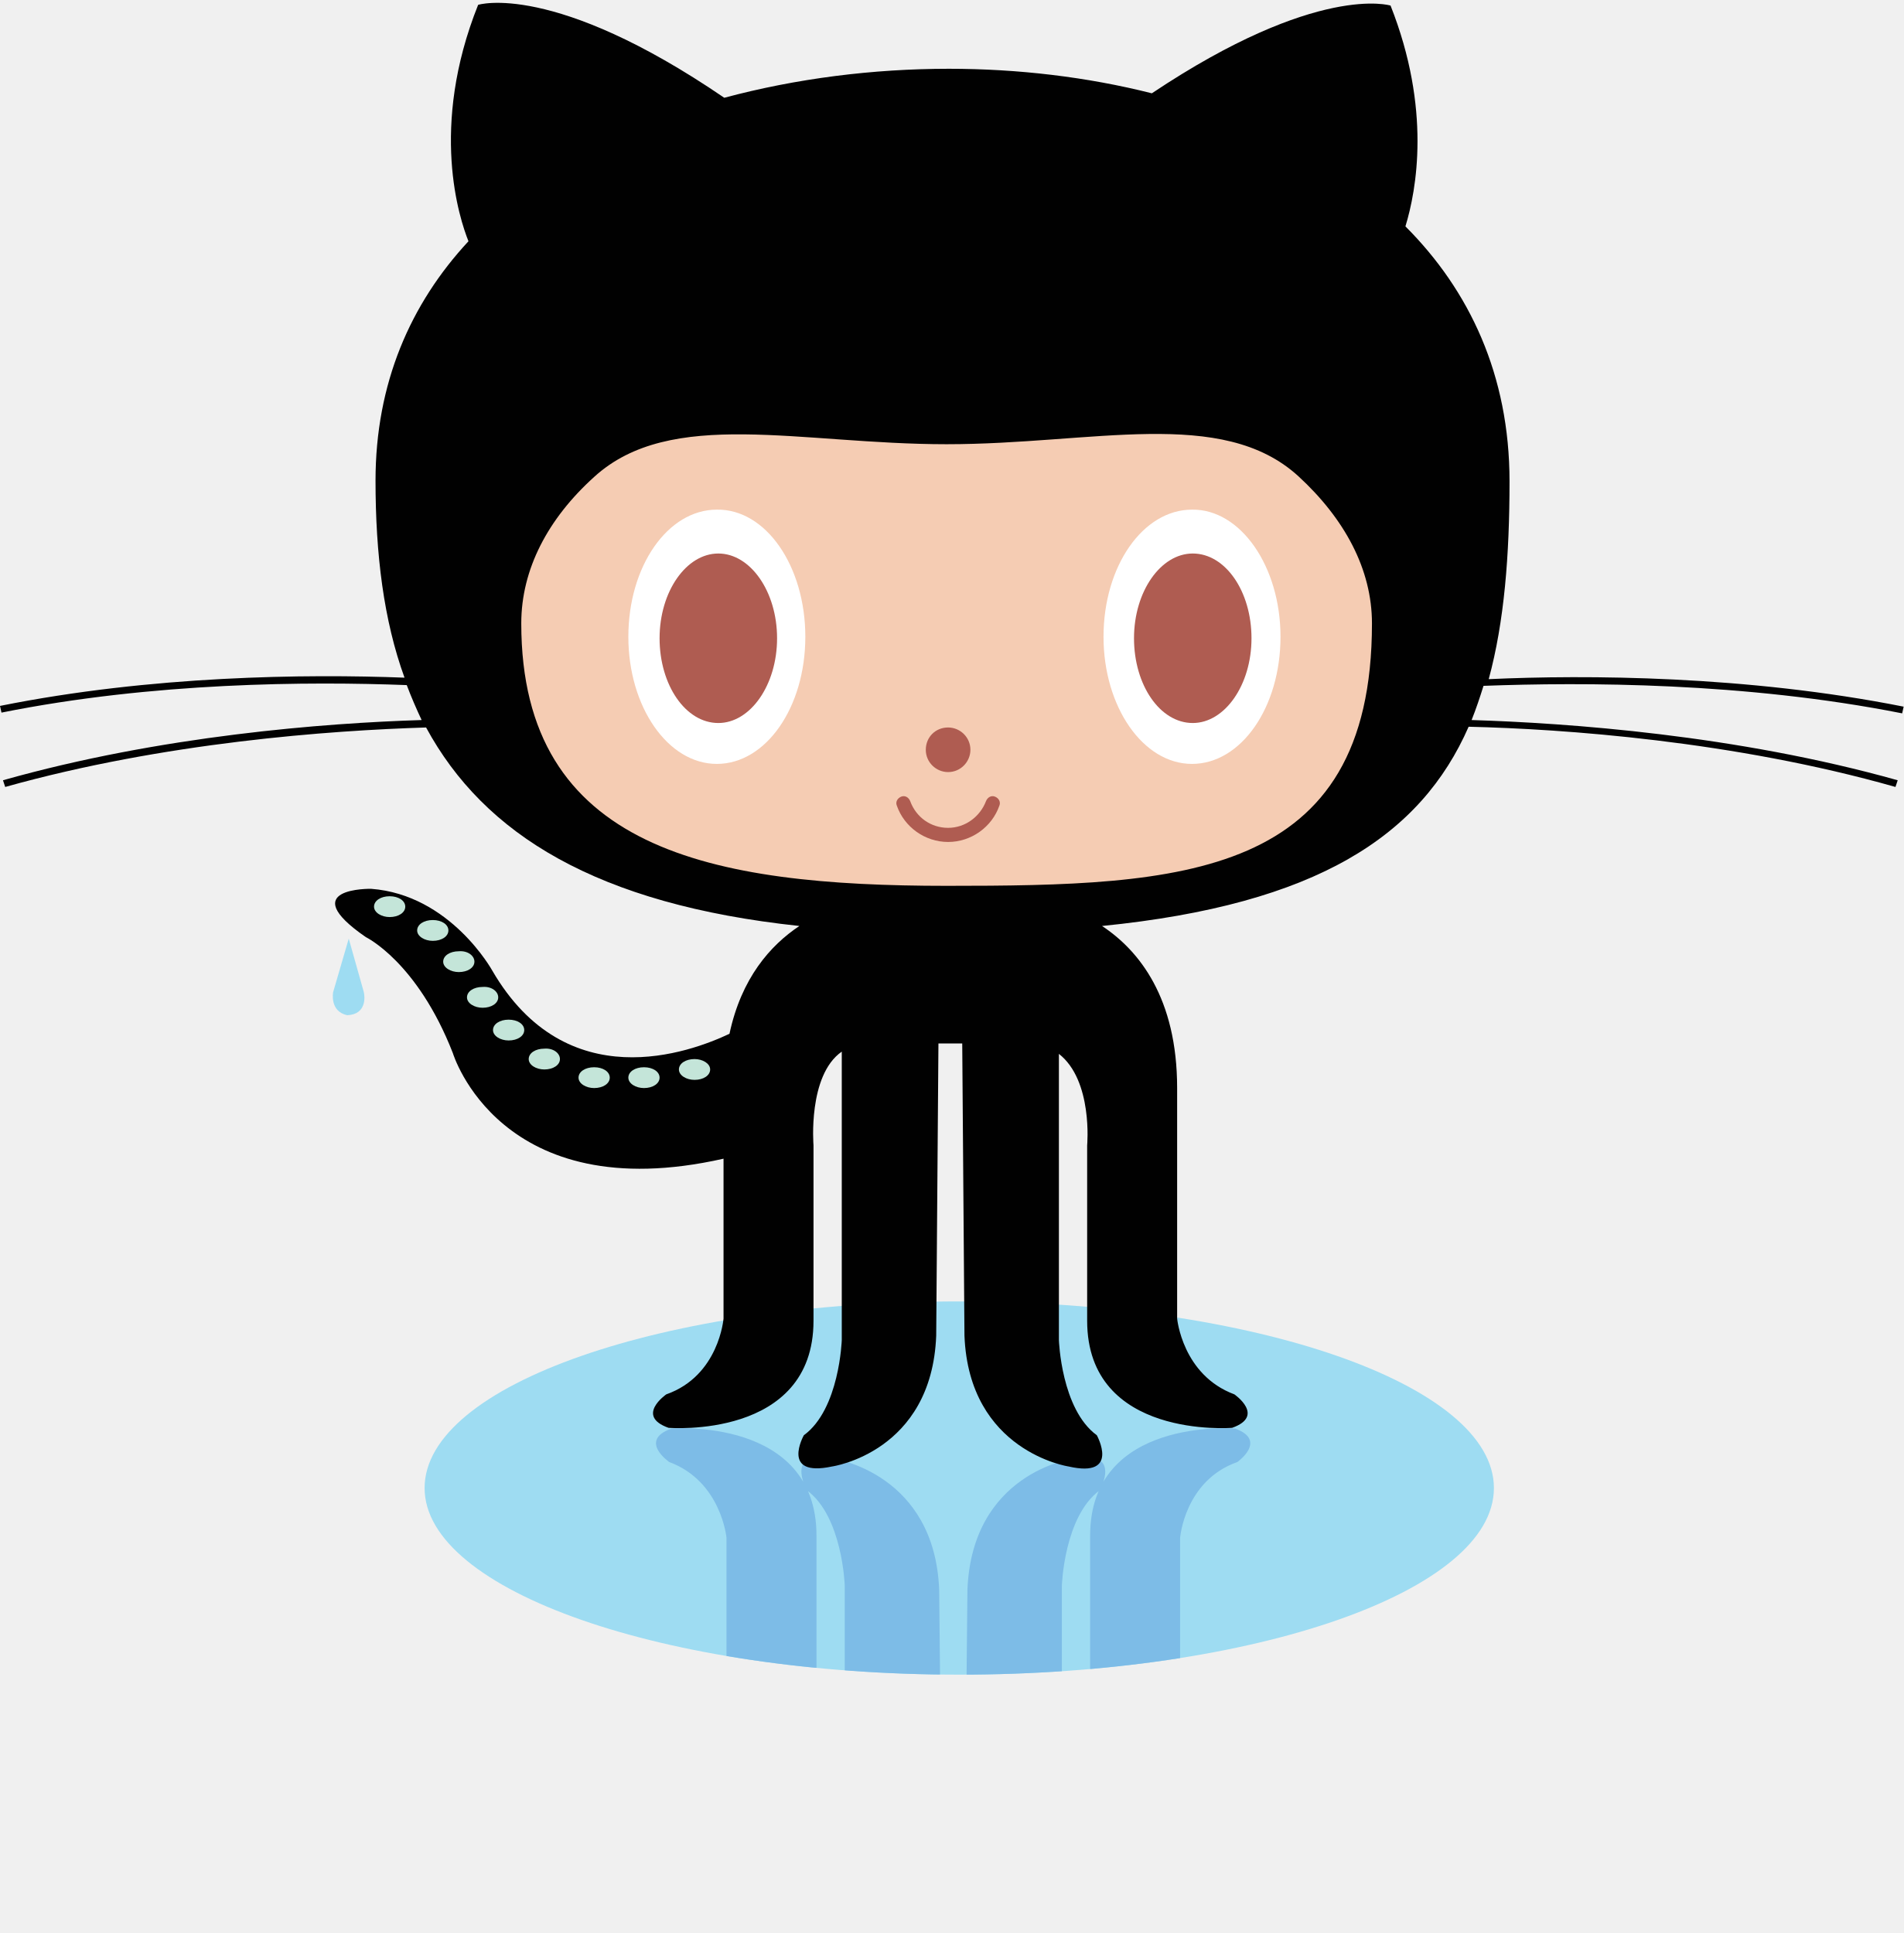
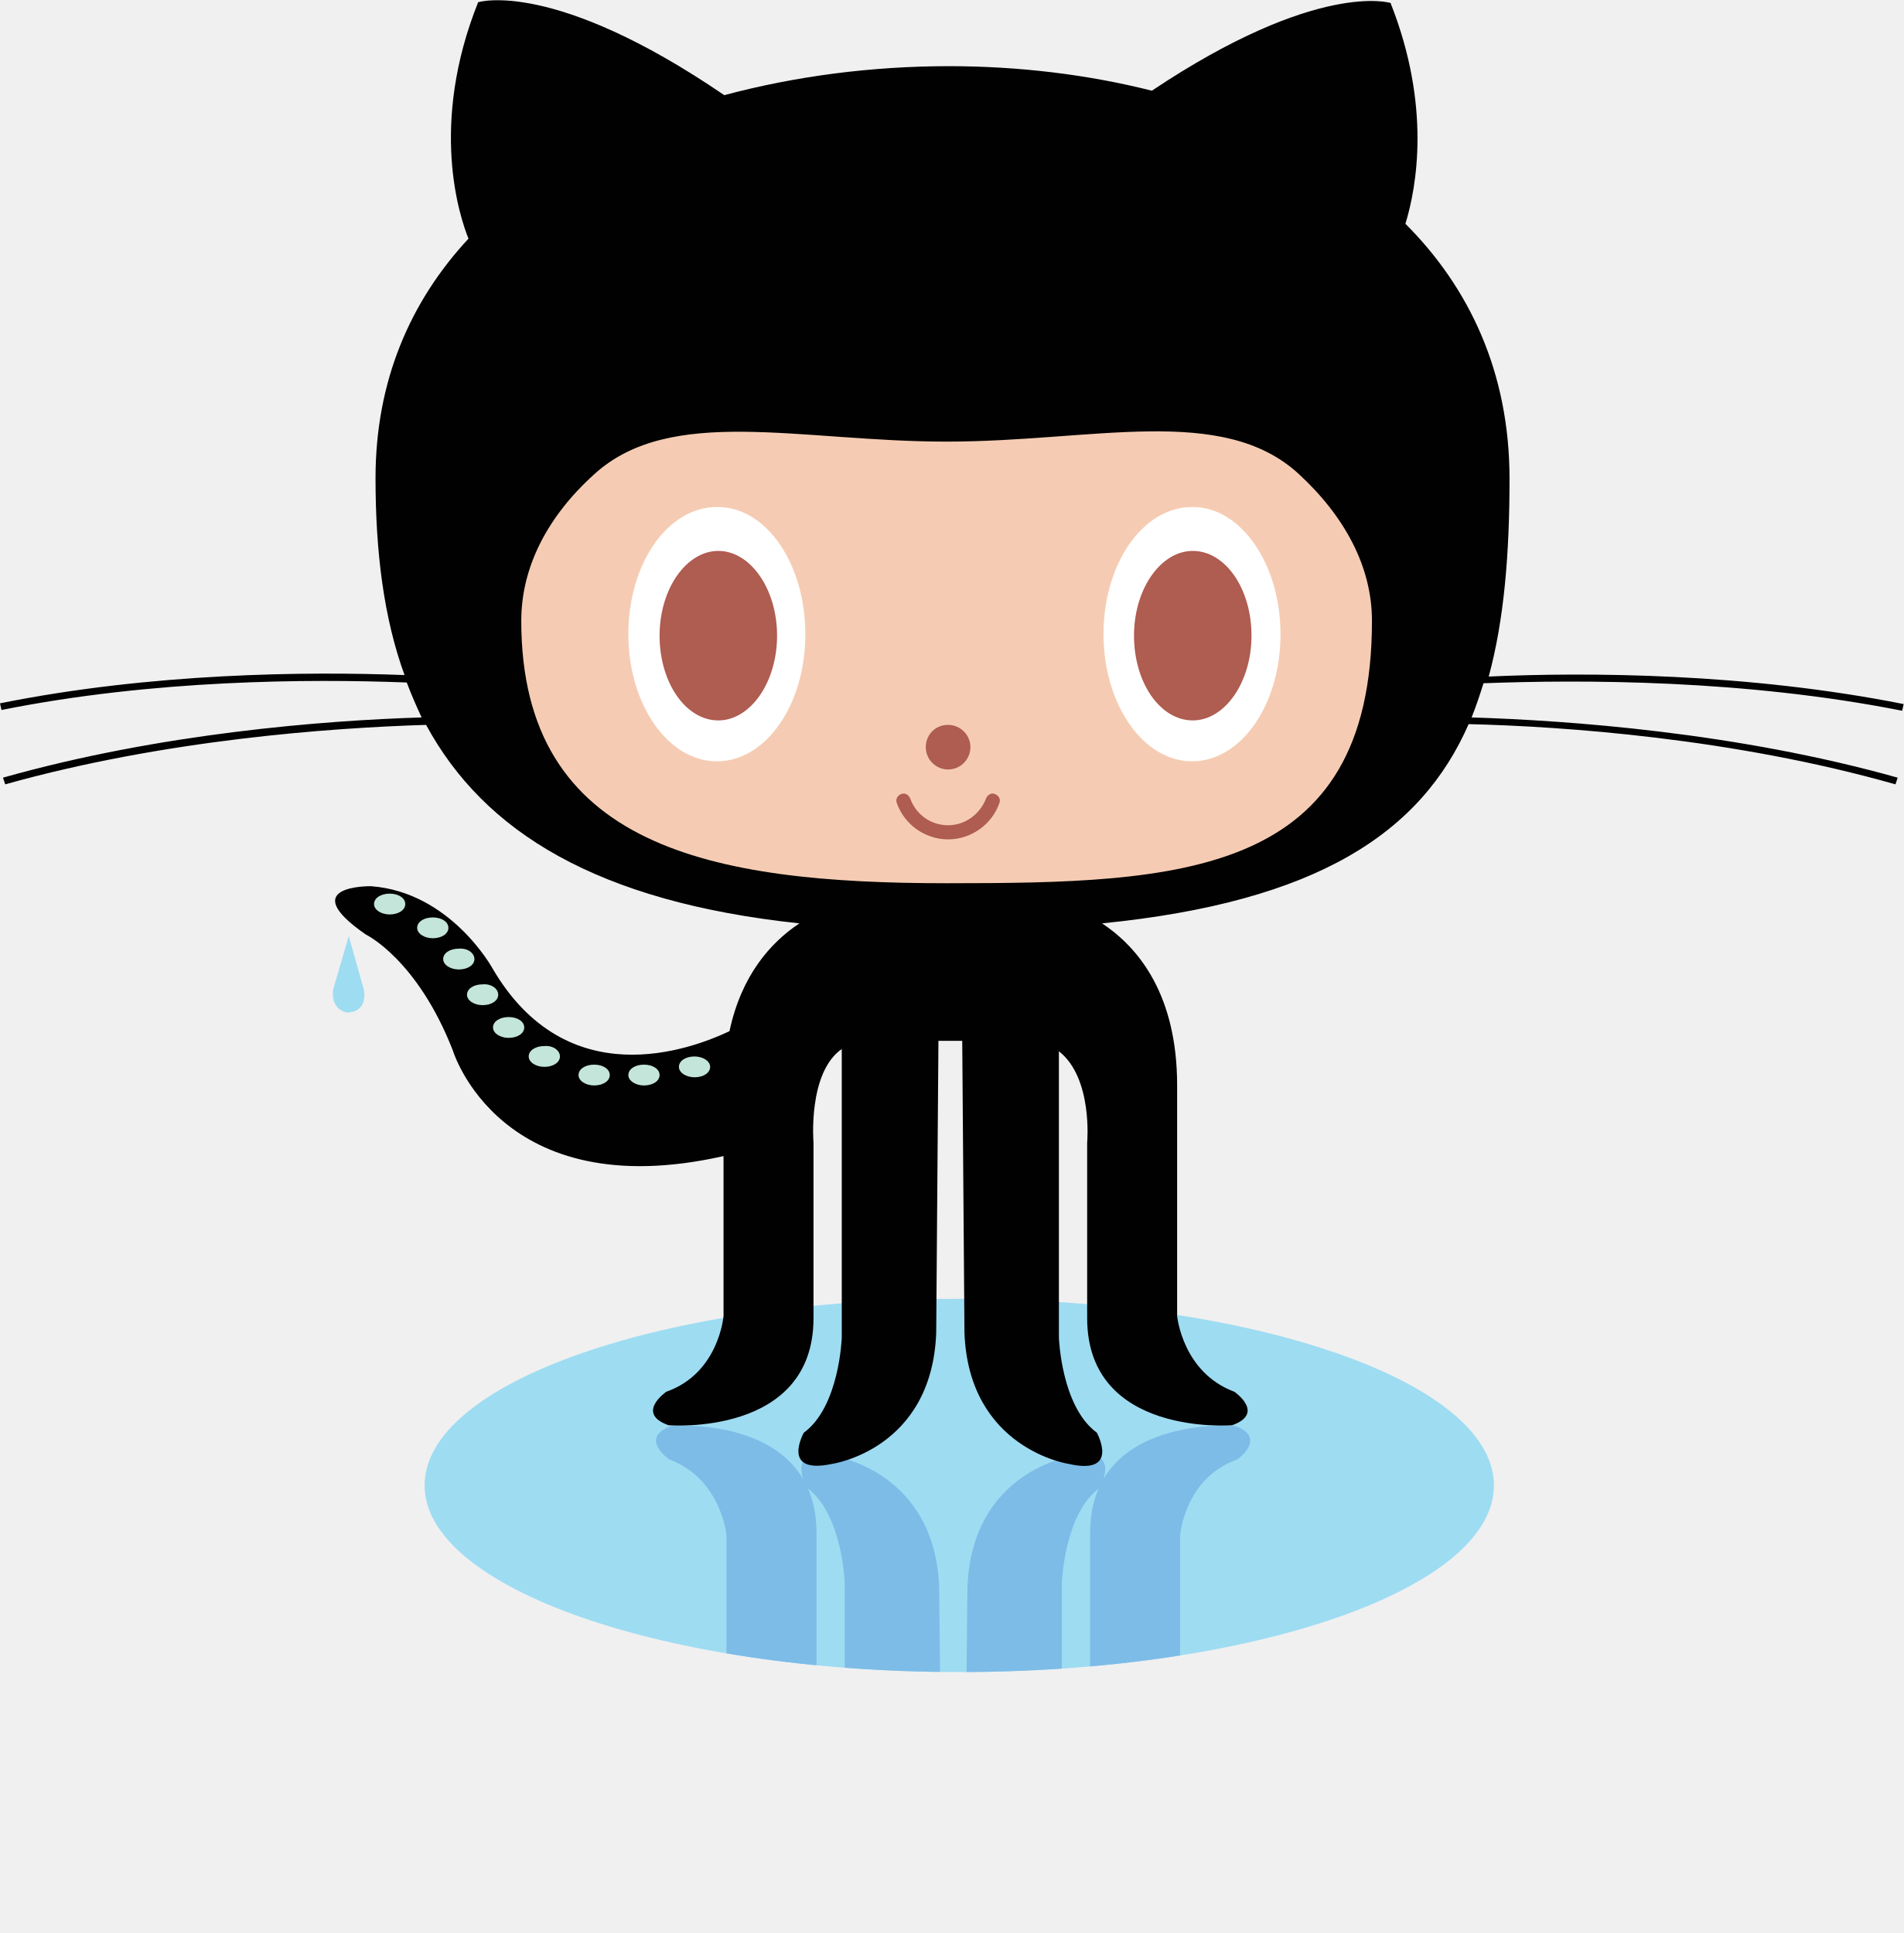
- <svg xmlns="http://www.w3.org/2000/svg" xmlns:xlink="http://www.w3.org/1999/xlink" width="256px" height="260px" viewBox="0 0 256 259.3" version="1.1" preserveAspectRatio="xMidYMid">
+ <svg xmlns="http://www.w3.org/2000/svg" xmlns:xlink="http://www.w3.org/1999/xlink" viewBox="0 0 256 260">
  <g>
    <path fill="#9EDCF2" d="M200.9,199.8c0,13.9-32.2,25.1-71.9,25.1c-39.7,0-71.9-11.3-71.9-25.1c0-13.9,32.2-25.1,71.9-25.1C168.7,174.7,200.9,185.9,200.9,199.8L200.9,199.8z M200.9,199.8" />
    <g>
      <defs>
        <path id="SVGID_1_" d="M98.1,244.8c1.6,7.5,5.5,11.9,9.4,14.5l41.1,0c5-3.4,10.1-9.8,10.1-21.8v-31c0,0,0.6-7.7,7.7-10.2c0,0,4.1-2.9-0.3-4.5c0,0-19.5-1.6-19.5,14.4v23.6c0,0,0.8,8.7-3.8,12.3v-29.2c0,0,0.3-9.3,5.1-12.8c0,0,3.2-5.7-3.8-4.2c0,0-13.4,1.9-14,17.6l-0.3,30h-3.2l-0.3-30c-0.6-15.6-14-17.6-14-17.6c-7-1.6-3.8,4.2-3.8,4.2c4.8,3.5,5.1,12.8,5.1,12.8v29.5c-4.6-3.3-3.8-12.6-3.8-12.6v-23.6c0-16-19.5-14.4-19.5-14.4c-4.5,1.6-0.3,4.5-0.3,4.5c7,2.6,7.7,10.2,7.7,10.2v21.7L98.1,244.8z" />
      </defs>
      <clipPath id="SVGID_2_">
        <use xlink:href="#SVGID_1_" overflow="visible" />
      </clipPath>
      <path clip-path="url(#SVGID_2_)" fill="#7DBCE7" d="M200.9,199.8c0,13.9-32.2,25.1-71.9,25.1c-39.7,0-71.9-11.3-71.9-25.1c0-13.9,32.2-25.1,71.9-25.1C168.7,174.7,200.9,185.9,200.9,199.8L200.9,199.8z M200.9,199.8" />
    </g>
    <path fill="#9EDCF2" d="M46.9,125.9l-2.1,7.2c0,0-0.5,2.6,1.9,3.1c2.6-0.1,2.4-2.5,2.2-3.2L46.9,125.9L46.9,125.9z M46.9,125.9" />
    <path fill="#010101" d="M255.8,95.6l0.2-0.9c-21.1-4.2-42.7-4.3-55.8-3.7c2.1-7.7,2.8-16.7,2.8-26.6c0-14.3-5.4-25.7-14-34.3c1.5-4.9,3.5-15.8-2-29.7c0,0-9.8-3.1-32.1,11.8c-8.7-2.2-18-3.3-27.3-3.3c-10.2,0-20.5,1.3-30.2,3.9C74.4-2.9,64.3,0.3,64.3,0.3c-6.6,16.5-2.5,28.8-1.3,31.8c-7.8,8.4-12.5,19.1-12.5,32.2c0,9.9,1.1,18.8,3.9,26.5c-13.2-0.5-34-0.3-54.4,3.8l0.2,0.9c20.4-4.1,41.4-4.2,54.5-3.7c0.6,1.6,1.3,3.2,2,4.7c-13,0.4-35.1,2.1-56.3,8.1l0.3,0.9c21.4-6,43.7-7.6,56.6-8c7.8,14.4,23,23.8,50.2,26.7c-3.9,2.6-7.8,7-9.4,14.5c-5.3,2.5-21.9,8.7-31.9-8.5c0,0-5.6-10.2-16.3-11c0,0-10.4-0.2-0.7,6.5c0,0,6.9,3.3,11.7,15.6c0,0,6.3,21,36.4,14.2V177c0,0-0.6,7.7-7.7,10.2c0,0-4.2,2.9,0.3,4.5c0,0,19.5,1.6,19.5-14.4v-23.6c0,0-0.8-9.4,3.8-12.6v38.8c0,0-0.3,9.3-5.1,12.8c0,0-3.2,5.7,3.8,4.2c0,0,13.4-1.9,14-17.6l0.3-39.3h3.2l0.3,39.3c0.6,15.6,14,17.6,14,17.6c7,1.6,3.8-4.2,3.8-4.2c-4.8-3.5-5.1-12.8-5.1-12.8v-38.5c4.6,3.6,3.8,12.3,3.8,12.3v23.6c0,16,19.5,14.4,19.5,14.4c4.5-1.6,0.3-4.5,0.3-4.5c-7-2.6-7.7-10.2-7.7-10.2v-31c0-12.1-5.1-18.5-10.1-21.8c29-2.9,42.9-12.2,49.3-26.8c12.7,0.3,35.6,1.9,57.4,8.1l0.3-0.9c-21.7-6.1-44.4-7.7-57.3-8.1c0.6-1.5,1.1-3,1.6-4.6C212.9,91.4,234.6,91.4,255.8,95.6L255.8,95.6z M255.8,95.6" />
    <path fill="#F5CCB3" d="M174.6,63.7c6.2,5.7,9.9,12.5,9.9,19.8c0,34.4-25.6,35.3-57.2,35.3c-31.6,0-57.2-4.8-57.2-35.3c0-7.3,3.6-14.1,9.8-19.7c10.3-9.4,27.7-4.4,47.4-4.4C147,59.4,164.3,54.3,174.6,63.7L174.6,63.7z M174.6,63.7" />
    <path fill="#FFFFFF" d="M108.3,85.3c0,9.5-5.3,17.1-11.9,17.1c-6.6,0-11.9-7.7-11.9-17.1c0-9.5,5.3-17.1,11.9-17.1C103,68.1,108.3,75.8,108.3,85.3L108.3,85.3z M108.3,85.3" />
    <path fill="#AF5C51" d="M104.5,85.5c0,6.3-3.6,11.4-7.9,11.4c-4.4,0-7.9-5.1-7.9-11.4c0-6.3,3.6-11.4,7.9-11.4C100.9,74.1,104.5,79.2,104.5,85.5L104.5,85.5z M104.5,85.5" />
    <path fill="#FFFFFF" d="M172.2,85.3c0,9.5-5.3,17.1-11.9,17.1c-6.6,0-11.9-7.7-11.9-17.1c0-9.5,5.3-17.1,11.9-17.1C166.8,68.1,172.2,75.8,172.2,85.3L172.2,85.3z M172.2,85.3" />
    <path fill="#AF5C51" d="M168.3,85.5c0,6.3-3.6,11.4-7.9,11.4c-4.4,0-7.9-5.1-7.9-11.4c0-6.3,3.6-11.4,7.9-11.4C164.8,74.1,168.3,79.2,168.3,85.5L168.3,85.5z M168.3,85.5" />
    <path fill="#AF5C51" d="M130.5,100.5c0,1.6-1.3,3-3,3c-1.6,0-3-1.3-3-3s1.3-3,3-3C129.1,97.5,130.5,98.8,130.5,100.5L130.5,100.5z M130.5,100.5" />
    <path fill="#AF5C51" d="M120.6,108c-0.2-0.5,0.1-1,0.6-1.2c0.5-0.2,1,0.1,1.2,0.6c0.8,2.2,2.8,3.6,5.1,3.6c2.3,0,4.3-1.5,5.1-3.6c0.2-0.5,0.7-0.8,1.2-0.6c0.5,0.2,0.8,0.7,0.6,1.2c-1,2.9-3.8,4.9-6.9,4.9C124.4,112.9,121.6,110.9,120.6,108L120.6,108z M120.6,108" />
    <path fill="#C4E5D9" d="M54.5,121.6c0,0.8-0.9,1.4-2.1,1.4c-1.1,0-2.1-0.6-2.1-1.4c0-0.8,0.9-1.4,2.1-1.4C53.6,120.2,54.5,120.8,54.5,121.6L54.5,121.6z M54.5,121.6" />
    <path fill="#C4E5D9" d="M60.3,124.8c0,0.8-0.9,1.4-2.1,1.4c-1.1,0-2.1-0.6-2.1-1.4c0-0.8,0.9-1.4,2.1-1.4C59.4,123.4,60.3,124,60.3,124.8L60.3,124.8z M60.3,124.8" />
    <path fill="#C4E5D9" d="M63.8,129c0,0.8-0.9,1.4-2.1,1.4c-1.1,0-2.1-0.6-2.1-1.4c0-0.8,0.9-1.4,2.1-1.4C62.9,127.5,63.8,128.2,63.8,129L63.8,129z M63.8,129" />
    <path fill="#C4E5D9" d="M67,133.8c0,0.8-0.9,1.4-2.1,1.4c-1.1,0-2.1-0.6-2.1-1.4c0-0.8,0.9-1.4,2.1-1.4C66.1,132.3,67,133,67,133.8L67,133.8z M67,133.8" />
    <path fill="#C4E5D9" d="M70.5,138.2c0,0.8-0.9,1.4-2.1,1.4c-1.1,0-2.1-0.6-2.1-1.4c0-0.8,0.9-1.4,2.1-1.4C69.6,136.8,70.5,137.4,70.5,138.2L70.5,138.2z M70.5,138.2" />
    <path fill="#C4E5D9" d="M75.3,142.1c0,0.8-0.9,1.4-2.1,1.4c-1.1,0-2.1-0.6-2.1-1.4c0-0.8,0.9-1.4,2.1-1.4C74.4,140.6,75.3,141.3,75.3,142.1L75.3,142.1z M75.3,142.1" />
    <path fill="#C4E5D9" d="M82,144.6c0,0.8-0.9,1.4-2.1,1.4c-1.1,0-2.1-0.6-2.1-1.4c0-0.8,0.9-1.4,2.1-1.4C81.1,143.2,82,143.8,82,144.6L82,144.6z M82,144.6" />
    <path fill="#C4E5D9" d="M88.7,144.6c0,0.8-0.9,1.4-2.1,1.4c-1.1,0-2.1-0.6-2.1-1.4c0-0.8,0.9-1.4,2.1-1.4C87.8,143.2,88.7,143.8,88.7,144.6L88.7,144.6z M88.7,144.6" />
    <path fill="#C4E5D9" d="M95.5,143.5c0,0.8-0.9,1.4-2.1,1.4c-1.1,0-2.1-0.6-2.1-1.4c0-0.8,0.9-1.4,2.1-1.4C94.5,142.1,95.5,142.7,95.5,143.5L95.5,143.5z M95.5,143.5" />
  </g>
</svg>
